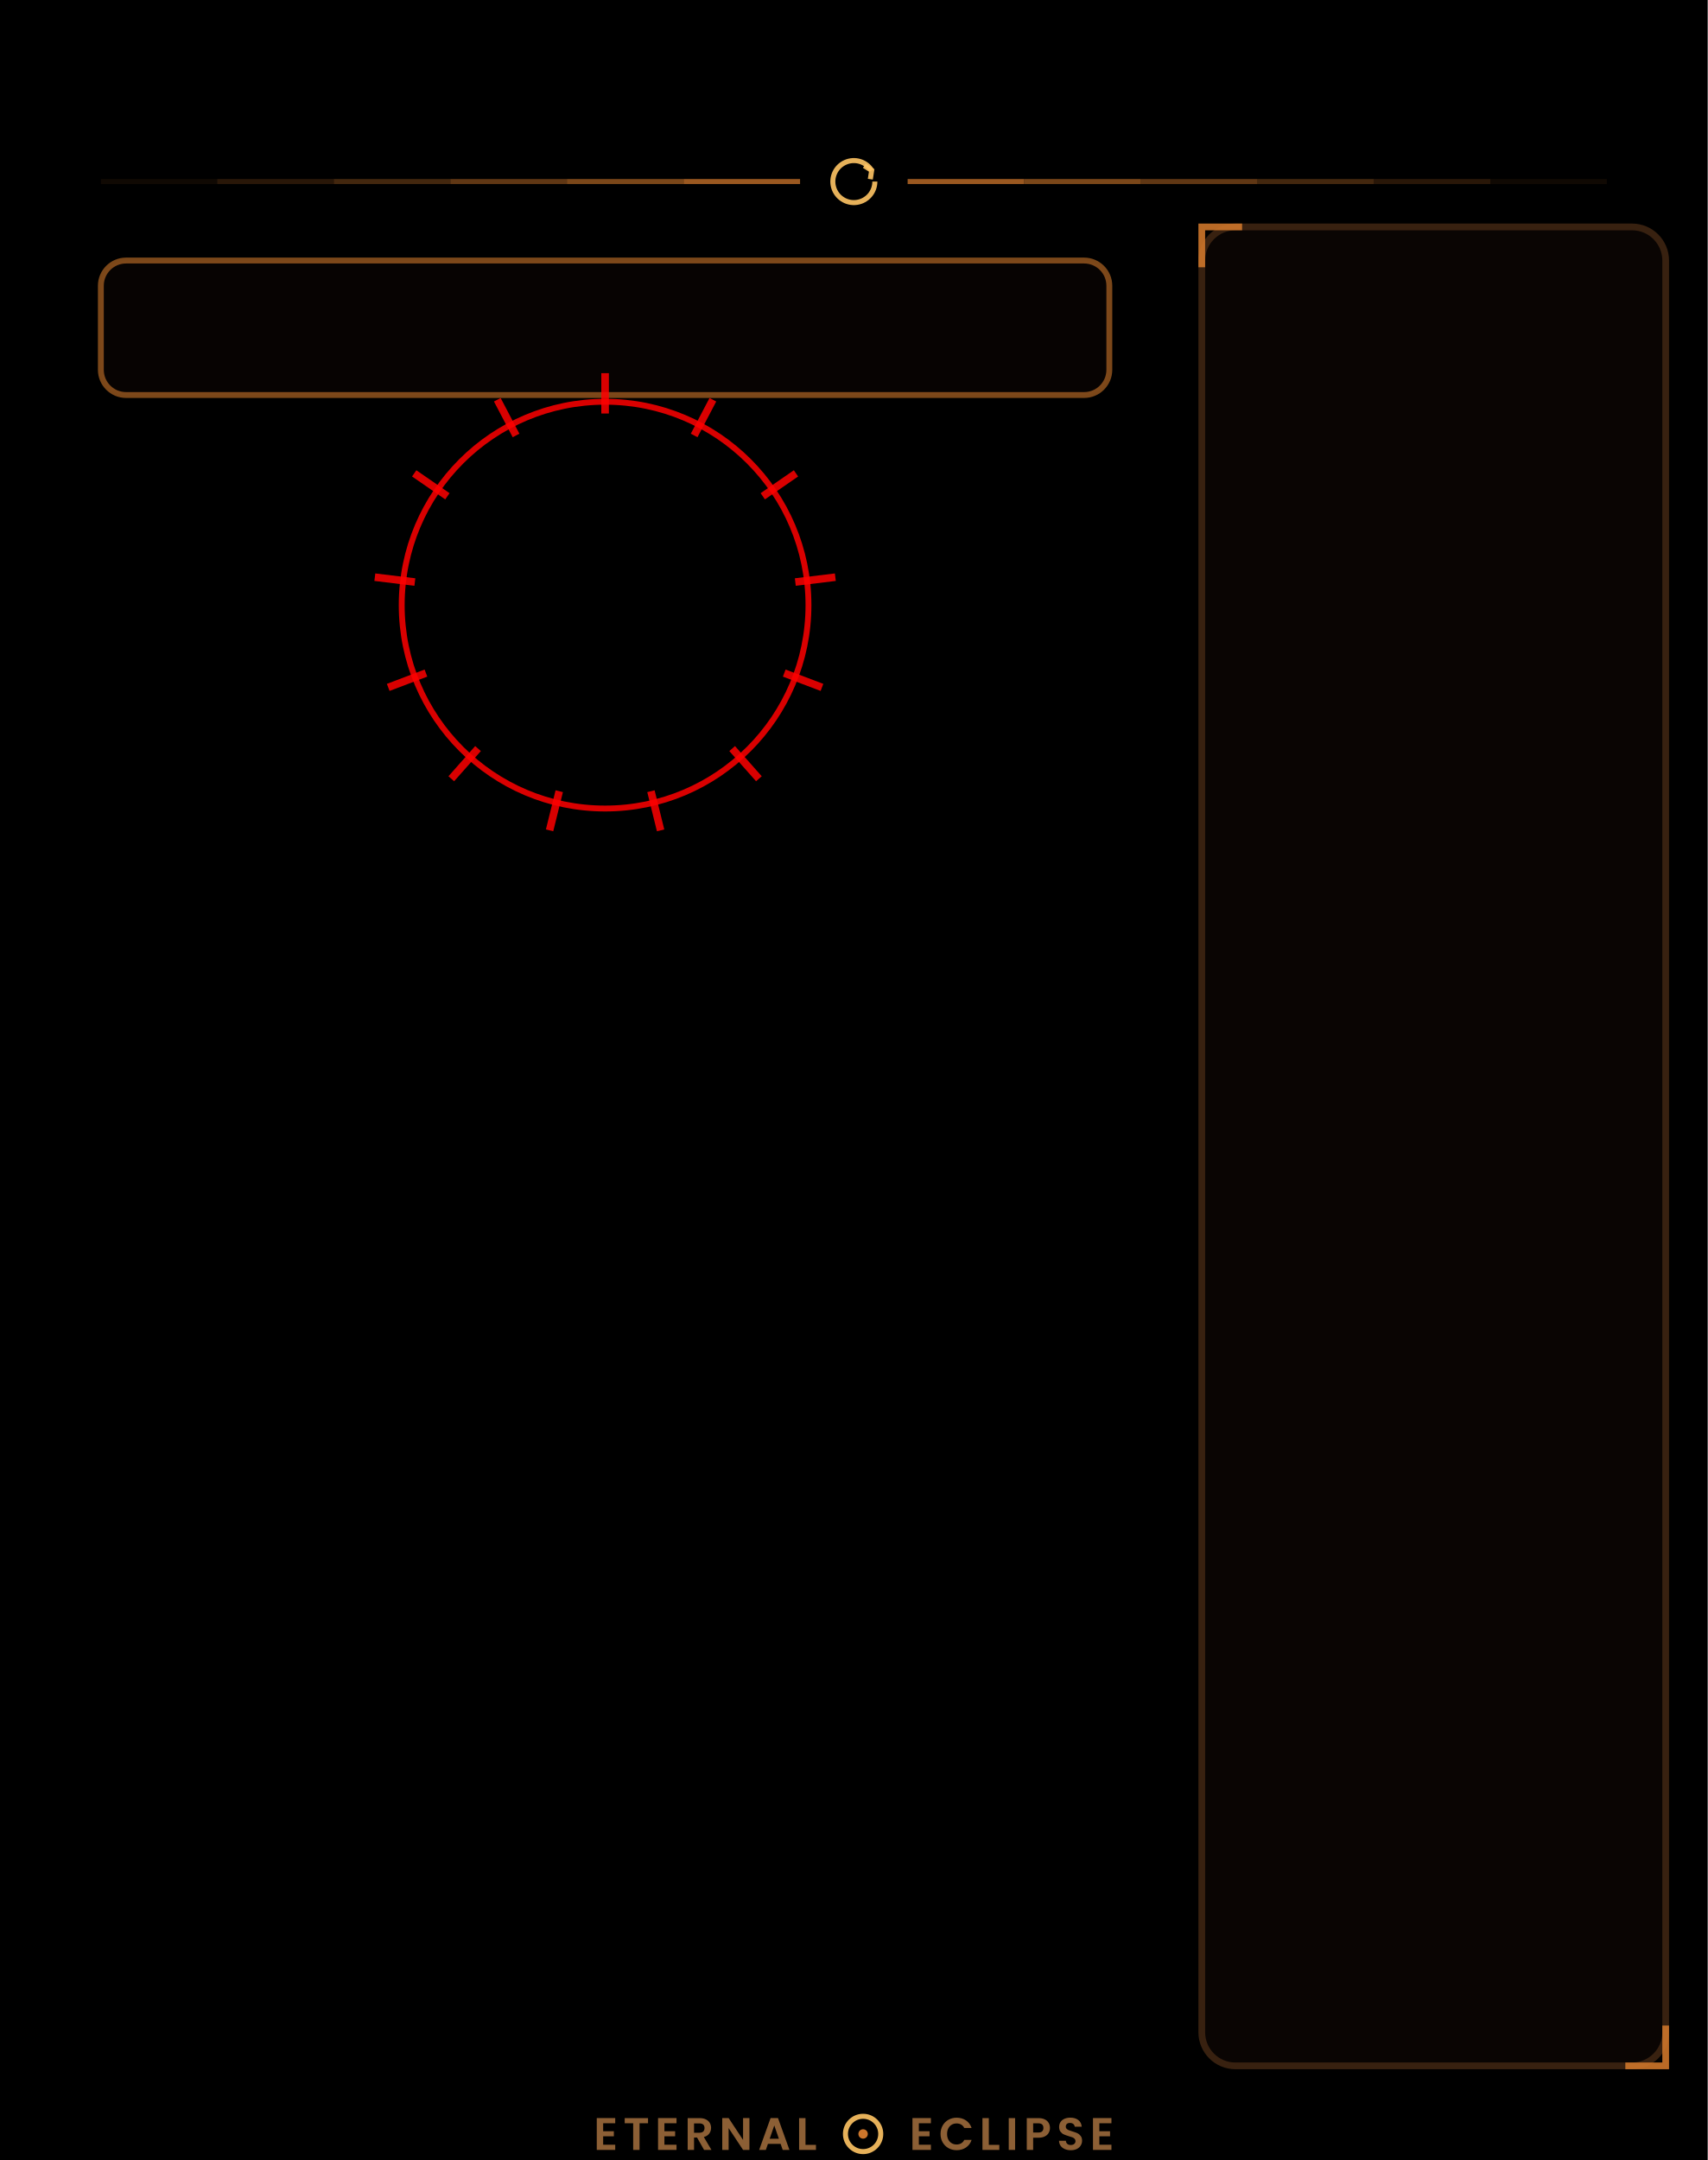
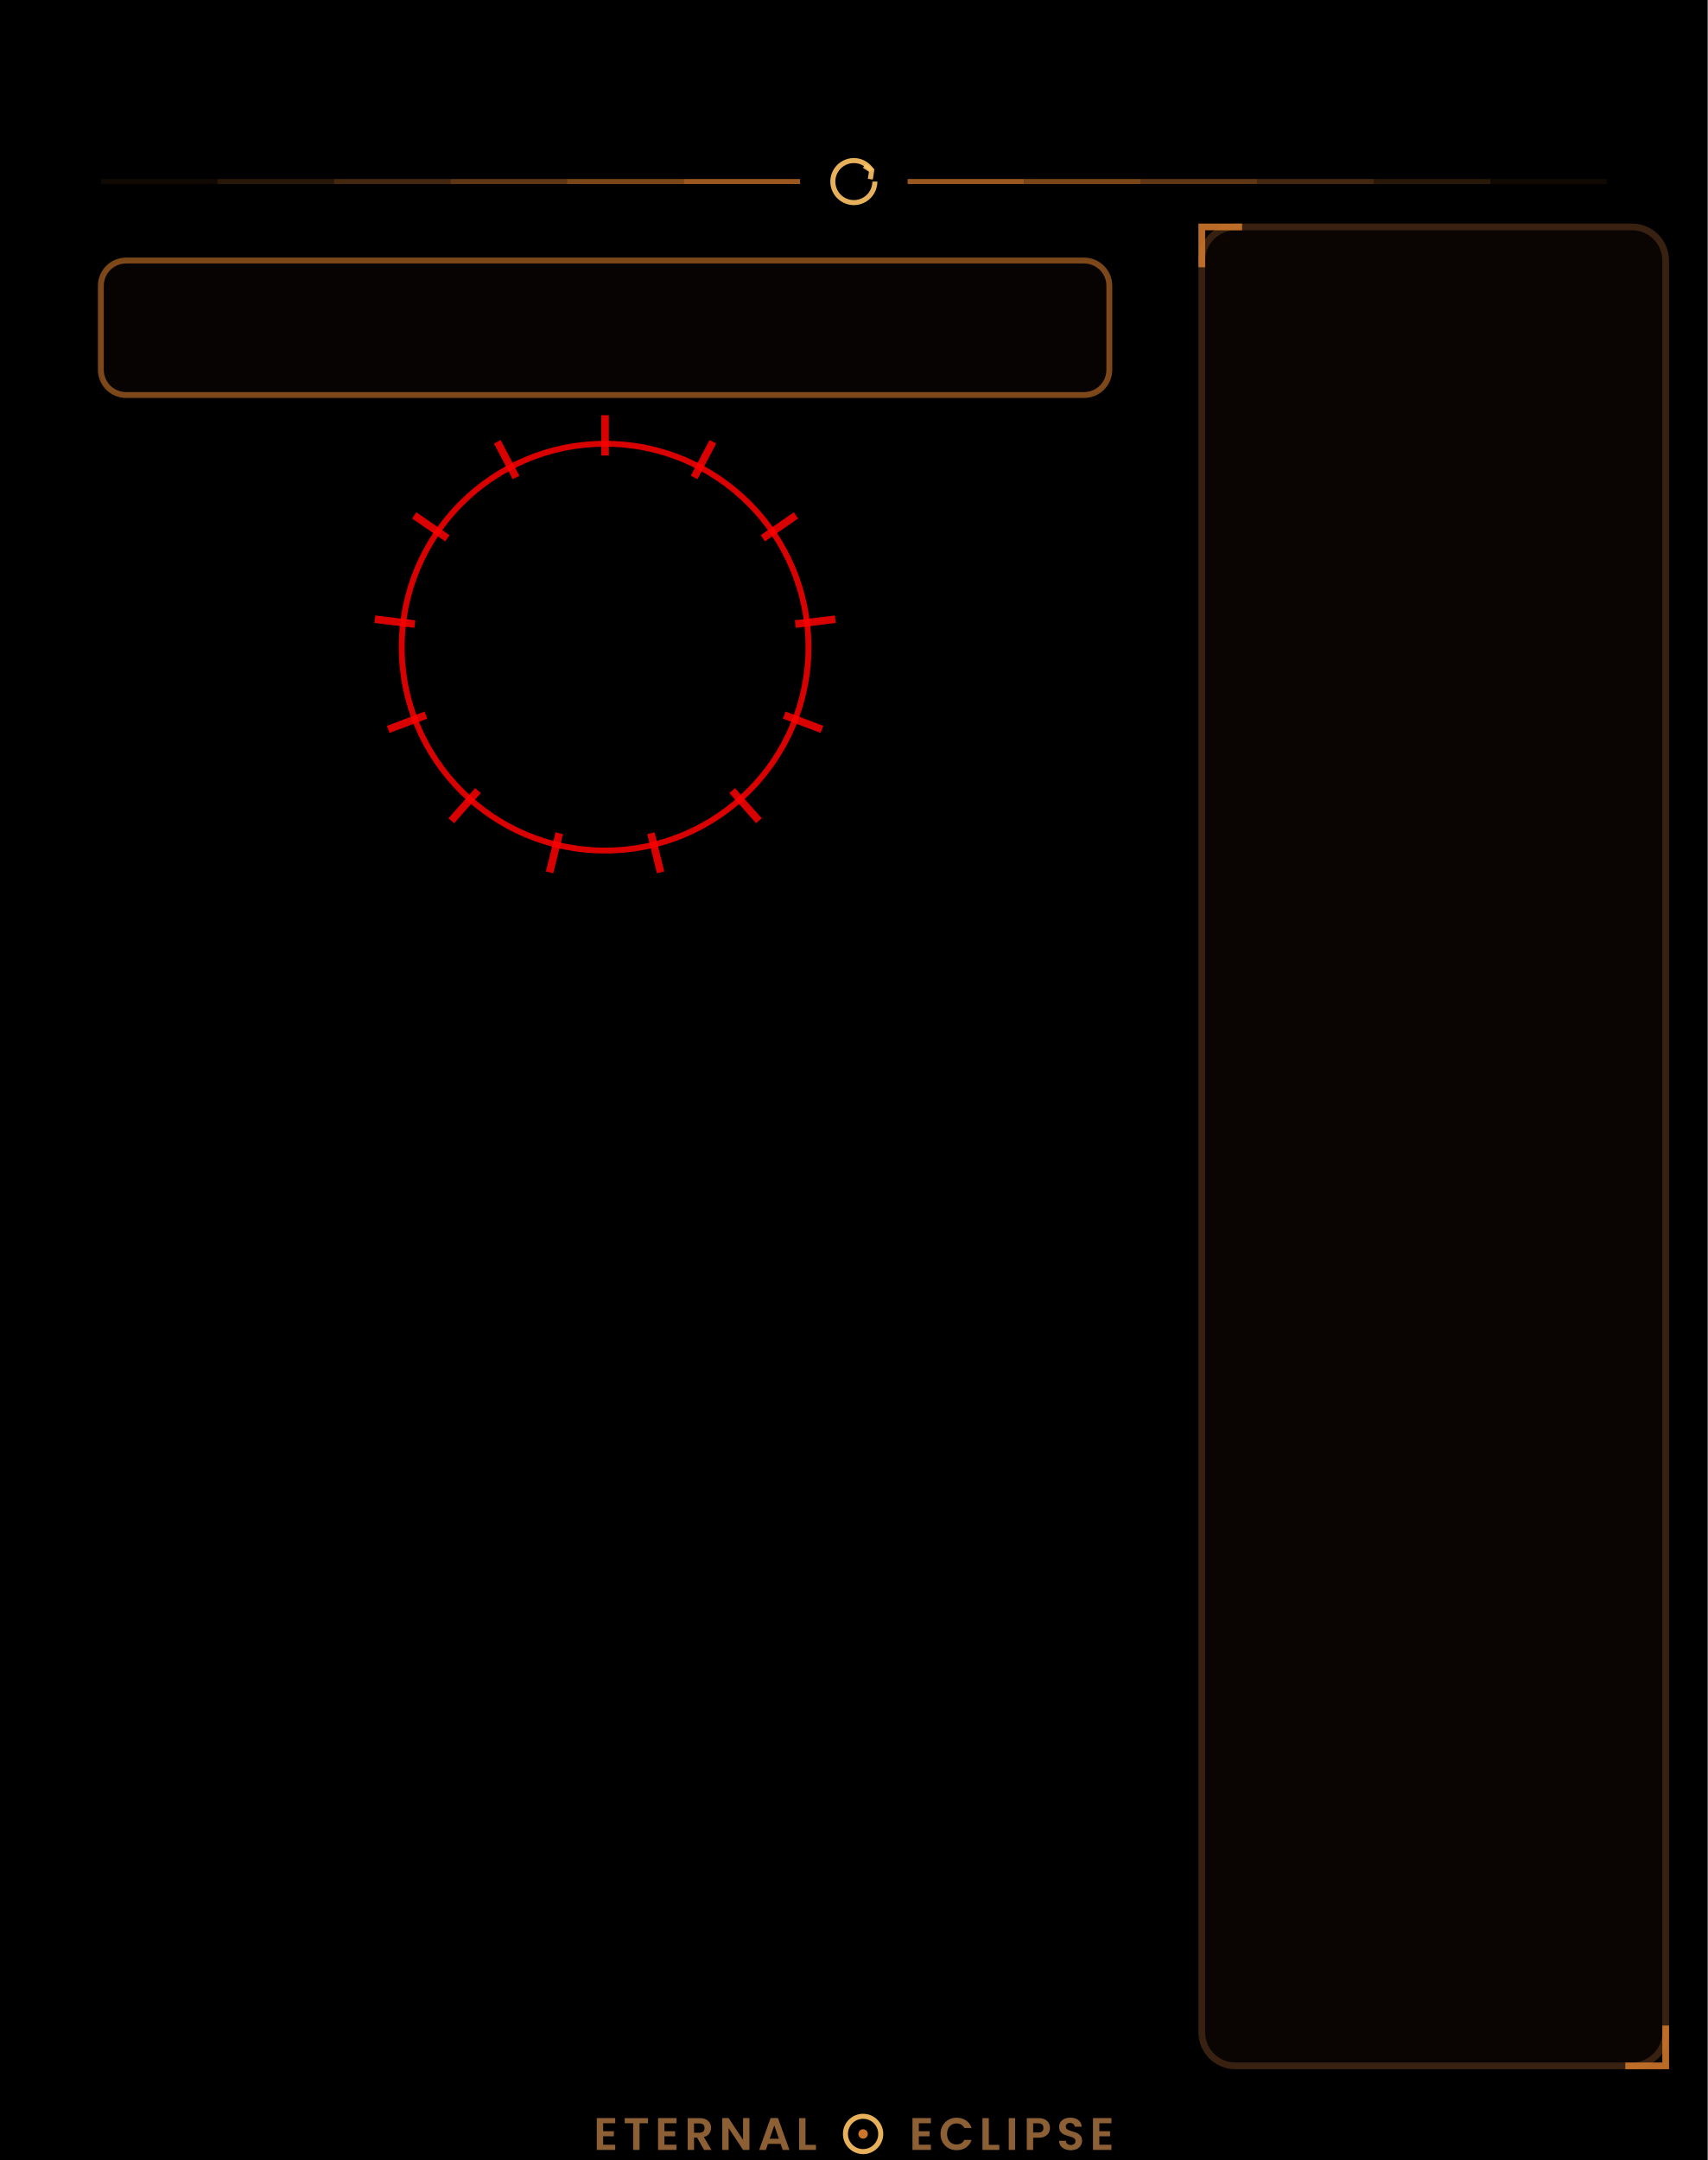
<svg xmlns="http://www.w3.org/2000/svg" width="101.6mm" height="128.5mm" viewBox="0 0 101.6 128.5">
  <rect x="0" y="0" width="101.6" height="128.5" fill="#000000" />
  <g stroke="#cd762b" stroke-width="0.3">
    <line x1="6.00" y1="10.8" x2="12.93" y2="10.8" stroke-opacity="0.08" />
    <line x1="12.93" y1="10.8" x2="19.87" y2="10.8" stroke-opacity="0.2" />
    <line x1="19.87" y1="10.8" x2="26.80" y2="10.8" stroke-opacity="0.33" />
    <line x1="26.80" y1="10.8" x2="33.73" y2="10.8" stroke-opacity="0.47" />
    <line x1="33.73" y1="10.8" x2="40.67" y2="10.8" stroke-opacity="0.6" />
    <line x1="40.67" y1="10.8" x2="47.60" y2="10.8" stroke-opacity="0.75" />
    <line x1="54.00" y1="10.8" x2="60.93" y2="10.8" stroke-opacity="0.75" />
    <line x1="60.93" y1="10.8" x2="67.87" y2="10.8" stroke-opacity="0.6" />
    <line x1="67.87" y1="10.8" x2="74.80" y2="10.8" stroke-opacity="0.47" />
    <line x1="74.80" y1="10.8" x2="81.73" y2="10.8" stroke-opacity="0.33" />
    <line x1="81.73" y1="10.8" x2="88.67" y2="10.8" stroke-opacity="0.2" />
    <line x1="88.67" y1="10.8" x2="95.60" y2="10.8" stroke-opacity="0.08" />
  </g>
  <g transform="translate(50.8 10.8)" fill="none" stroke="#ffc464" stroke-width="0.3" stroke-opacity="0.9">
    <path d="M 1.06,-0.66 A 1.25,1.25 0 1 0 1.25,0.00" />
    <path d="M 0.62,-0.94 L 1.06,-0.66 L 0.98,-0.14" />
  </g>
  <rect x="6" y="15.5" width="60" height="8" rx="1.5" fill="#070302" stroke="#cd762b" stroke-width="0.35" stroke-opacity="0.6" />
  <rect x="71.5" y="13.5" width="27.6" height="109.4" rx="2" fill="#0a0503" stroke="#382110" stroke-width="0.4" />
  <g fill="none" stroke="#cd762b" stroke-width="0.4" stroke-opacity="0.9">
    <path d="M 71.5,15.9 L 71.5,13.5 L 73.9,13.5" />
    <path d="M 99.1,120.5 L 99.1,122.9 L 96.7,122.9" />
  </g>
-   <g transform="translate(36 36)" stroke="#ff0000" stroke-opacity="0.85" fill="none">
+   <g transform="translate(36 38.5)" stroke="#ff0000" stroke-opacity="0.85" fill="none">
    <circle cx="0" cy="0" r="12.1" stroke-width="0.35" />
    <g stroke-width="0.45">
      <line x1="0.000" y1="-11.400" x2="0.000" y2="-13.800" />
      <line x1="5.298" y1="-10.094" x2="6.413" y2="-12.219" />
      <line x1="9.382" y1="-6.476" x2="11.357" y2="-7.839" />
      <line x1="11.317" y1="-1.374" x2="13.699" y2="-1.663" />
      <line x1="10.659" y1="4.042" x2="12.903" y2="4.894" />
      <line x1="7.560" y1="8.533" x2="9.151" y2="10.329" />
      <line x1="2.728" y1="11.069" x2="3.303" y2="13.399" />
      <line x1="-2.728" y1="11.069" x2="-3.303" y2="13.399" />
      <line x1="-7.560" y1="8.533" x2="-9.151" y2="10.329" />
      <line x1="-10.659" y1="4.042" x2="-12.903" y2="4.894" />
      <line x1="-11.317" y1="-1.374" x2="-13.699" y2="-1.663" />
      <line x1="-9.382" y1="-6.476" x2="-11.357" y2="-7.839" />
      <line x1="-5.298" y1="-10.094" x2="-6.413" y2="-12.219" />
    </g>
  </g>
  <g transform="translate(50.8 127.9)">
    <g fill="#9c6a3b" fill-opacity="0.9">
      <path d="M-14.915 -1.586V-1.111H-14.278V-0.810H-14.915V-0.309H-14.197V0.000H-15.295V-1.895H-14.197V-1.586Z" />
      <path d="M-12.245 -1.892V-1.586H-12.750V0.000H-13.129V-1.586H-13.633V-1.892Z" />
      <path d="M-11.270 -1.586V-1.111H-10.633V-0.810H-11.270V-0.309H-10.551V0.000H-11.649V-1.895H-10.551V-1.586Z" />
      <path d="M-8.911 0.000 -9.329 -0.737H-9.508V0.000H-9.887V-1.892H-9.177Q-8.957 -1.892 -8.803 -1.815Q-8.648 -1.737 -8.571 -1.606Q-8.494 -1.474 -8.494 -1.312Q-8.494 -1.125 -8.602 -0.974Q-8.711 -0.824 -8.925 -0.767L-8.472 0.000ZM-9.508 -1.022H-9.190Q-9.036 -1.022 -8.960 -1.096Q-8.884 -1.171 -8.884 -1.304Q-8.884 -1.434 -8.960 -1.506Q-9.036 -1.577 -9.190 -1.577H-9.508Z" />
      <path d="M-6.212 0.000H-6.591L-7.450 -1.298V0.000H-7.830V-1.895H-7.450L-6.591 -0.594V-1.895H-6.212Z" />
      <path d="M-4.357 -0.360H-5.111L-5.236 0.000H-5.634L-4.954 -1.895H-4.512L-3.832 0.000H-4.233ZM-4.460 -0.664 -4.734 -1.455 -5.008 -0.664Z" />
      <path d="M-2.877 -0.301H-2.254V0.000H-3.257V-1.892H-2.877Z" />
      <path d="M3.867 -1.586V-1.111H4.504V-0.810H3.867V-0.309H4.585V0.000H3.487V-1.895H4.585V-1.586Z" />
      <path d="M6.117 -1.916Q6.434 -1.916 6.672 -1.754Q6.911 -1.591 7.006 -1.304H6.569Q6.504 -1.439 6.386 -1.507Q6.268 -1.575 6.114 -1.575Q5.948 -1.575 5.820 -1.498Q5.691 -1.420 5.619 -1.279Q5.547 -1.138 5.547 -0.949Q5.547 -0.762 5.619 -0.619Q5.691 -0.477 5.820 -0.400Q5.948 -0.323 6.114 -0.323Q6.268 -0.323 6.386 -0.392Q6.504 -0.461 6.569 -0.596H7.006Q6.911 -0.306 6.673 -0.145Q6.436 0.016 6.117 0.016Q5.845 0.016 5.627 -0.107Q5.409 -0.230 5.283 -0.450Q5.157 -0.669 5.157 -0.949Q5.157 -1.228 5.283 -1.449Q5.409 -1.670 5.627 -1.793Q5.845 -1.916 6.117 -1.916Z" />
      <path d="M8.030 -0.301H8.654V0.000H7.651V-1.892H8.030Z" />
      <path d="M9.594 -1.892V0.000H9.215V-1.892Z" />
      <path d="M10.985 -0.726H10.668V0.000H10.288V-1.892H10.985Q11.204 -1.892 11.359 -1.816Q11.513 -1.740 11.591 -1.607Q11.668 -1.474 11.668 -1.306Q11.668 -1.155 11.596 -1.022Q11.524 -0.889 11.371 -0.808Q11.218 -0.726 10.985 -0.726ZM11.278 -1.306Q11.278 -1.583 10.969 -1.583H10.668V-1.033H10.969Q11.126 -1.033 11.202 -1.104Q11.278 -1.176 11.278 -1.306Z" />
      <path d="M12.207 -0.545H12.614Q12.622 -0.428 12.697 -0.360Q12.771 -0.293 12.901 -0.293Q13.034 -0.293 13.110 -0.356Q13.186 -0.420 13.186 -0.523Q13.186 -0.607 13.134 -0.661Q13.083 -0.716 13.006 -0.747Q12.928 -0.778 12.793 -0.816Q12.609 -0.870 12.493 -0.923Q12.378 -0.976 12.296 -1.083Q12.213 -1.190 12.213 -1.369Q12.213 -1.537 12.297 -1.661Q12.381 -1.786 12.533 -1.853Q12.685 -1.919 12.880 -1.919Q13.172 -1.919 13.355 -1.777Q13.538 -1.634 13.557 -1.380H13.140Q13.134 -1.477 13.057 -1.541Q12.980 -1.605 12.853 -1.605Q12.741 -1.605 12.675 -1.548Q12.609 -1.491 12.609 -1.382Q12.609 -1.306 12.659 -1.256Q12.709 -1.206 12.783 -1.175Q12.858 -1.144 12.994 -1.103Q13.178 -1.049 13.294 -0.995Q13.411 -0.941 13.495 -0.832Q13.579 -0.724 13.579 -0.548Q13.579 -0.396 13.500 -0.266Q13.422 -0.136 13.270 -0.058Q13.118 0.019 12.909 0.019Q12.712 0.019 12.553 -0.049Q12.395 -0.117 12.302 -0.244Q12.210 -0.371 12.207 -0.545Z" />
      <path d="M14.606 -1.586V-1.111H15.243V-0.810H14.606V-0.309H15.325V0.000H14.227V-1.895H15.325V-1.586Z" />
    </g>
    <circle cx="0.550" cy="-0.950" r="1.05" fill="none" stroke="#ffc464" stroke-width="0.3" stroke-opacity="0.9" />
    <circle cx="0.550" cy="-0.950" r="0.28" fill="#cd762b" />
  </g>
</svg>
